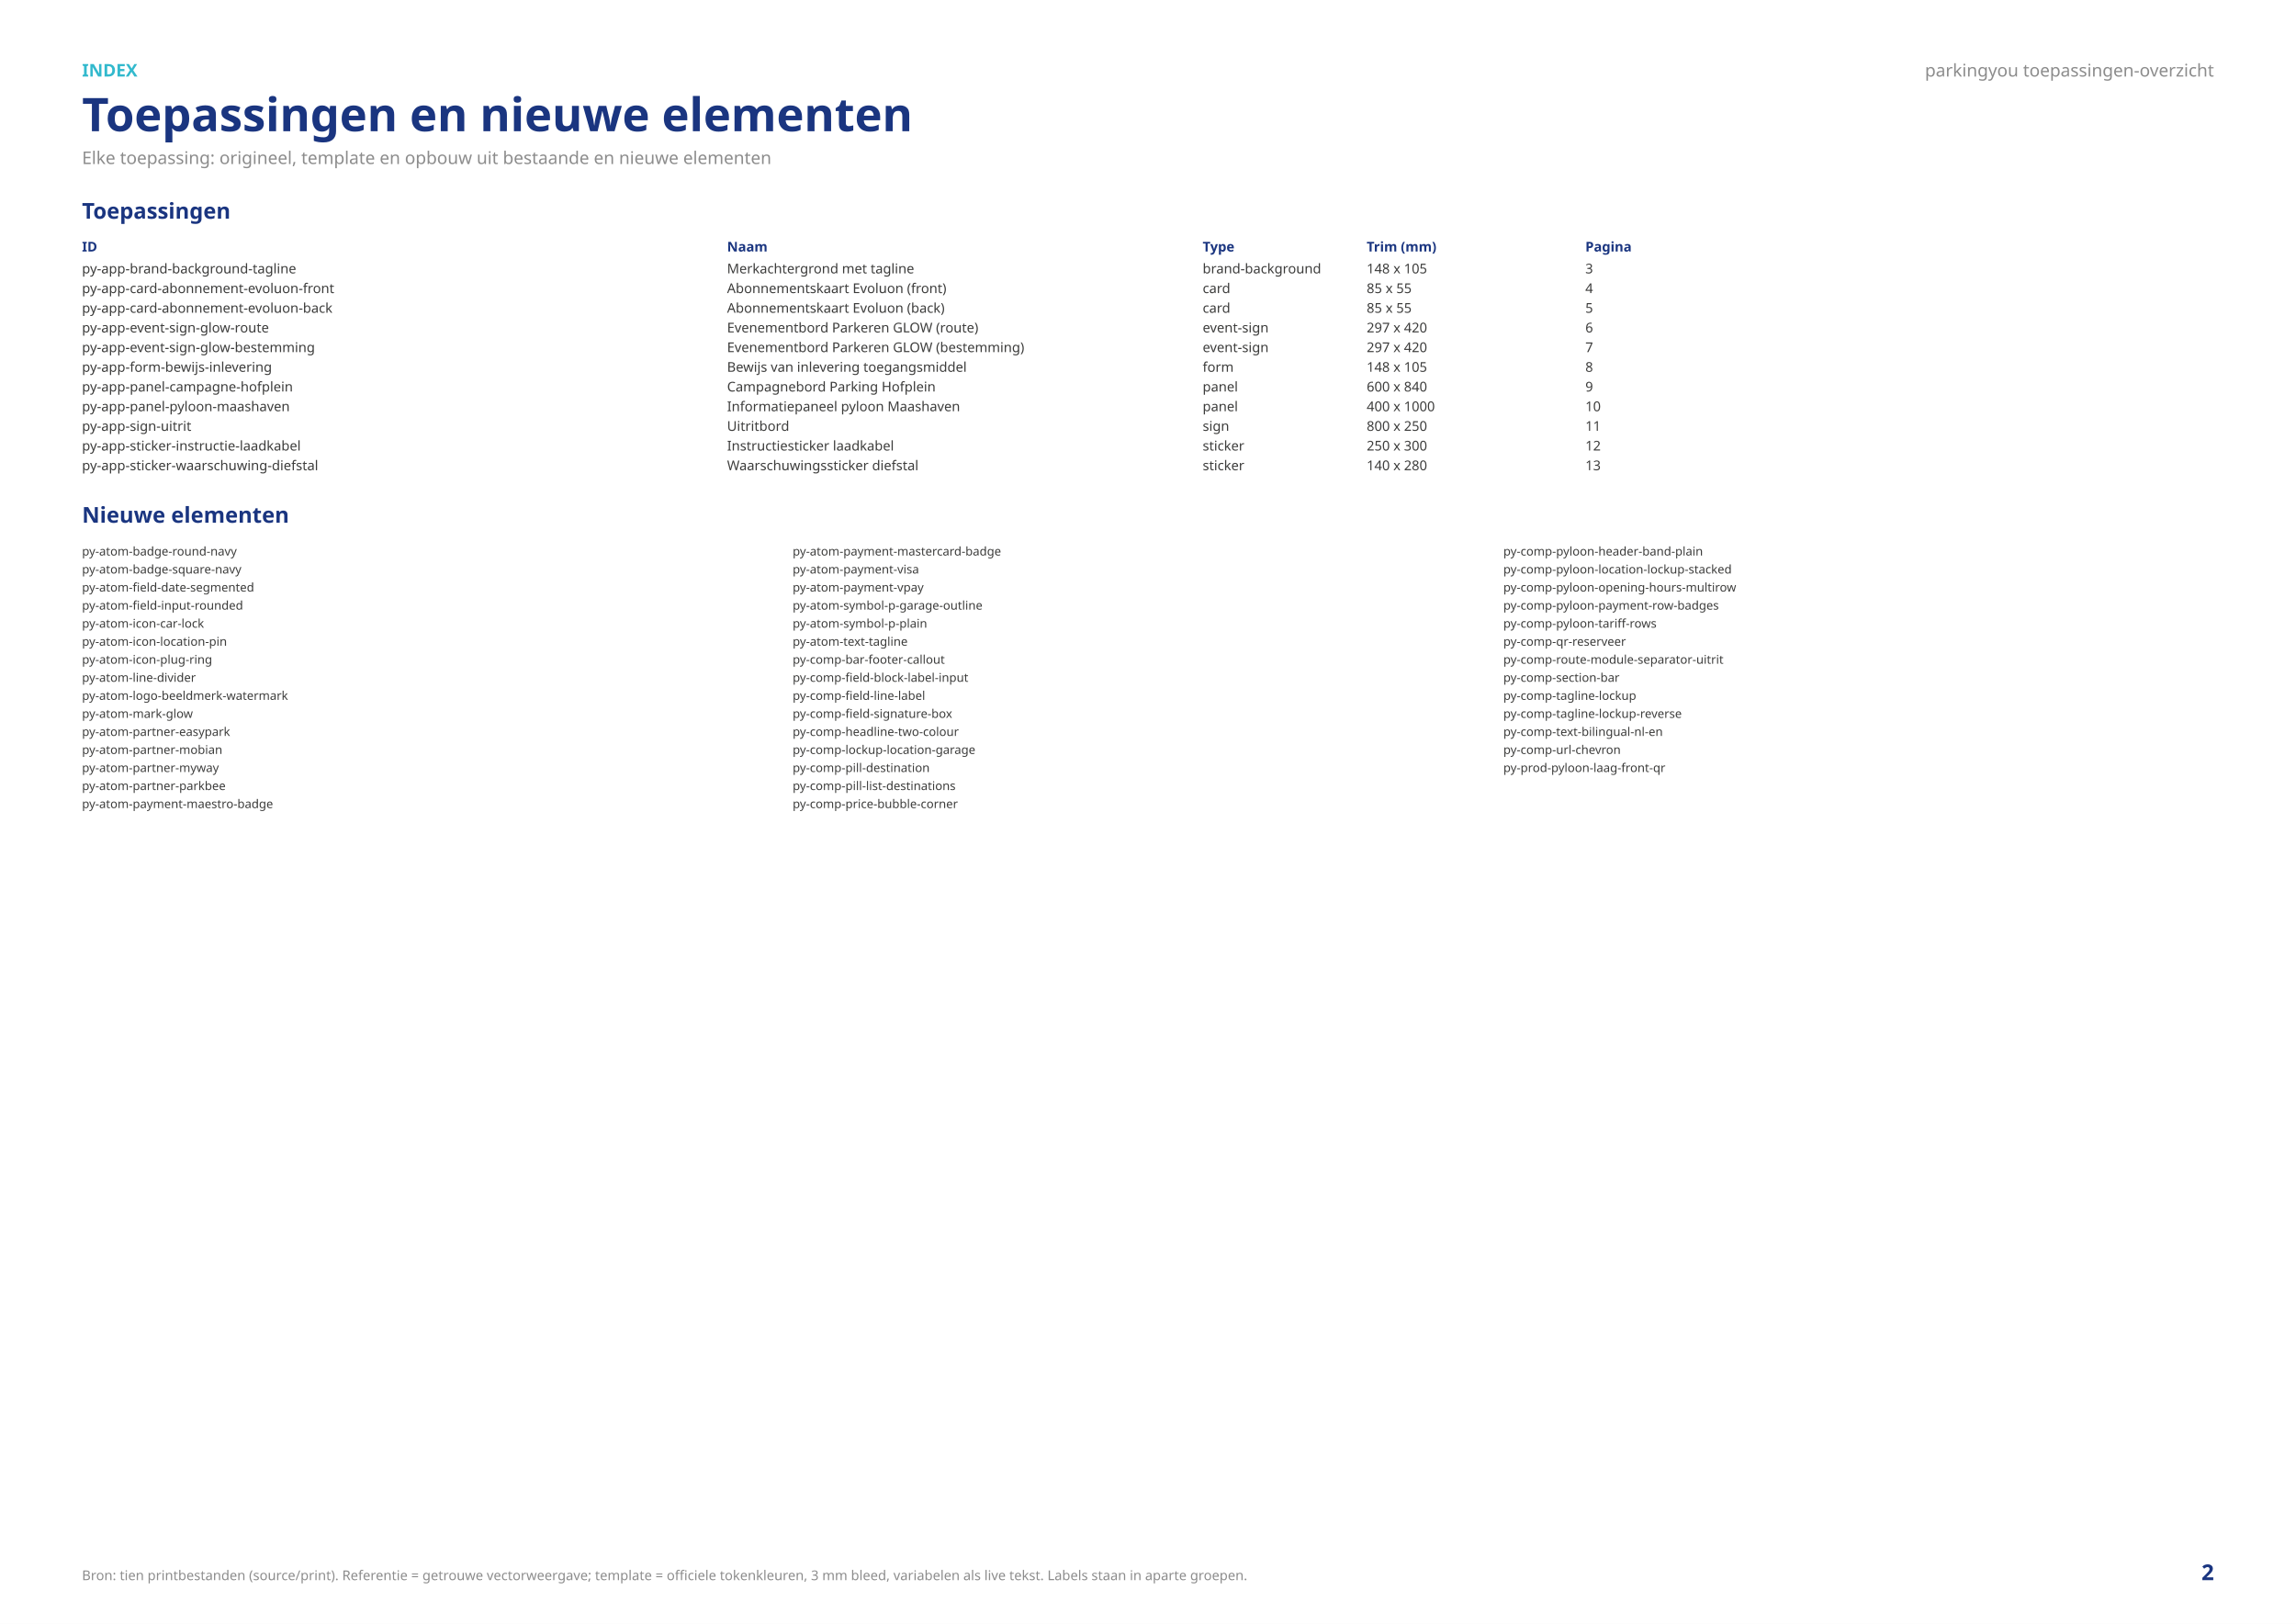
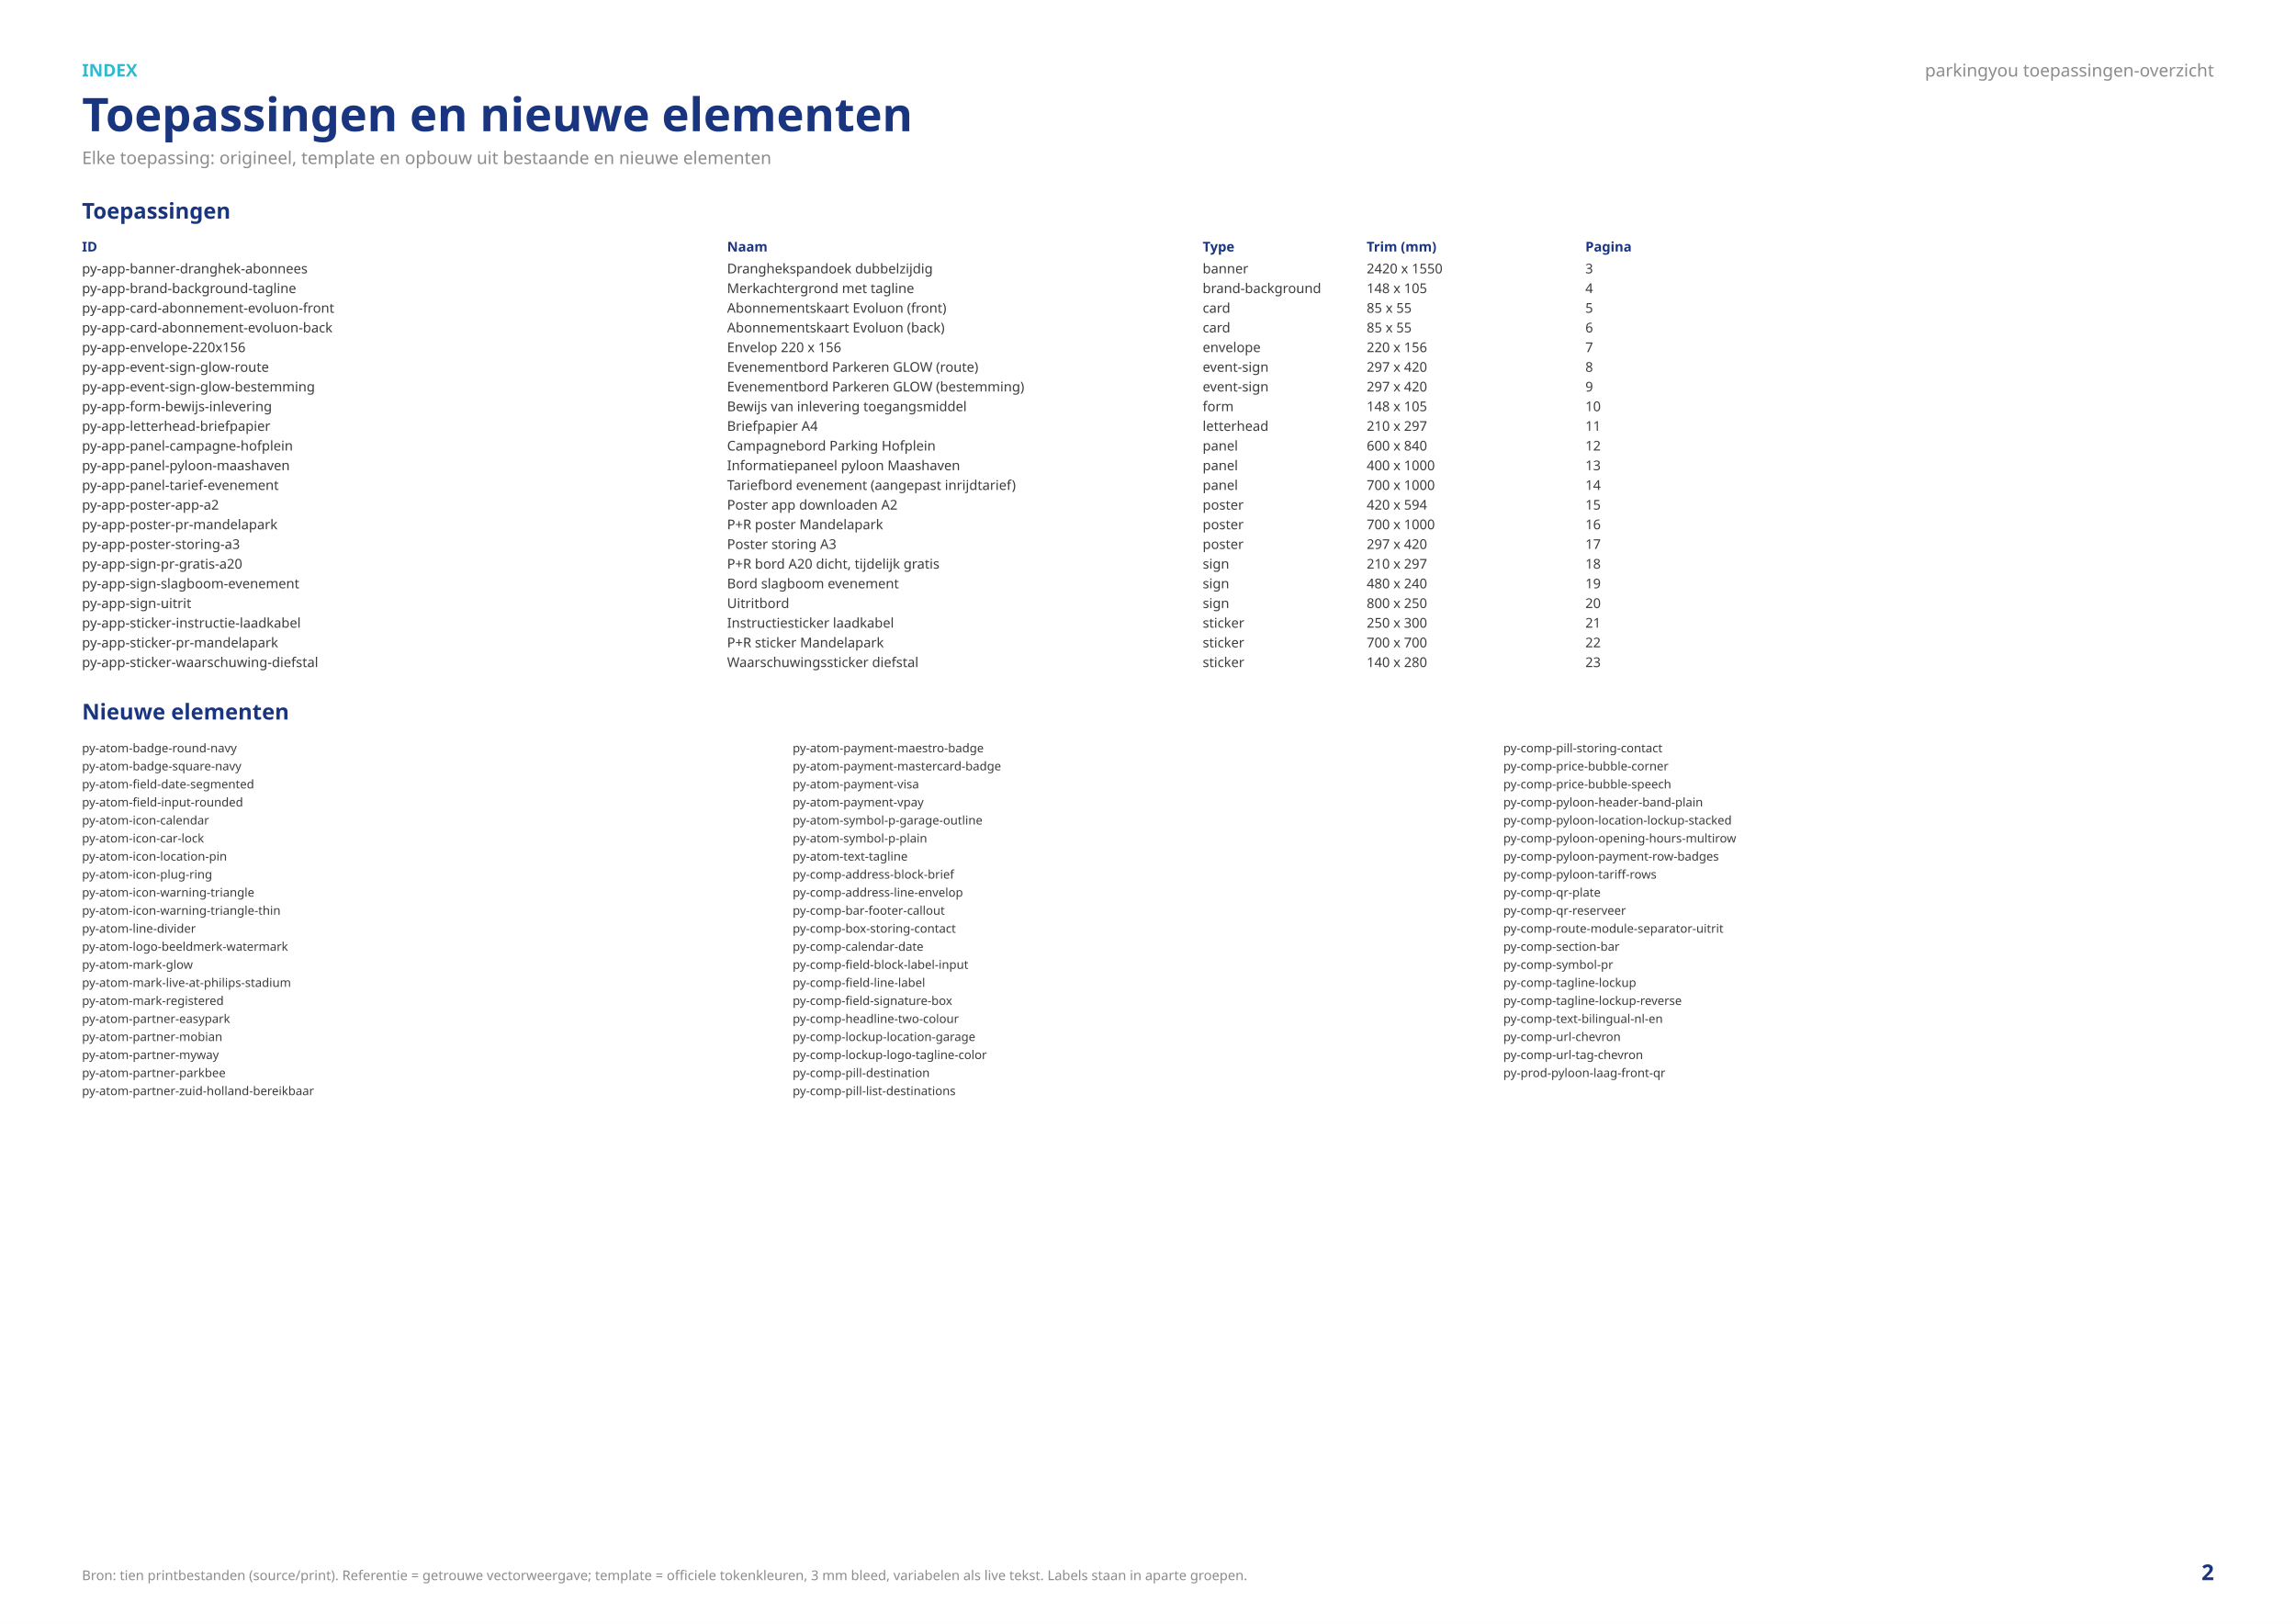
<svg xmlns="http://www.w3.org/2000/svg" width="420mm" height="297mm" viewBox="0 0 420 297">
  <rect width="420" height="297" fill="#FFFFFF" />
  <g id="page-chrome" opacity="1">
    <text x="15" y="14" font-family="Ubuntu" font-size="3.2" fill="#32B9CD" font-weight="bold" xml:space="preserve">INDEX</text>
    <text x="15" y="24" font-family="Ubuntu" font-size="8.5" fill="#1A3580" font-weight="bold" xml:space="preserve">Toepassingen en nieuwe elementen</text>
    <text x="15" y="30" font-family="Ubuntu" font-size="3.2" fill="#8C8C8C" xml:space="preserve">Elke toepassing: origineel, template en opbouw uit bestaande en nieuwe elementen</text>
    <text x="405" y="14" font-family="Ubuntu" font-size="3.2" fill="#8C8C8C" text-anchor="end" xml:space="preserve">parkingyou toepassingen-overzicht</text>
    <text x="15" y="289" font-family="Ubuntu" font-size="2.469" fill="#8C8C8C" xml:space="preserve">Bron: tien printbestanden (source/print). Referentie = getrouwe vectorweergave; template = officiele tokenkleuren, 3 mm bleed, variabelen als live tekst. Labels staan in aparte groepen.</text>
    <text x="405" y="289" font-family="Ubuntu" font-size="4" fill="#1A3580" font-weight="bold" text-anchor="end" xml:space="preserve">2</text>
  </g>
  <g id="idx-h1" opacity="1">
    <text x="15" y="40" font-family="Ubuntu" font-size="4" fill="#1A3580" font-weight="bold" xml:space="preserve">Toepassingen</text>
  </g>
  <g id="idx-apps" opacity="1">
    <text x="15" y="46" font-family="Ubuntu" font-size="2.469" fill="#1A3580" font-weight="bold" xml:space="preserve">ID</text>
    <text x="133" y="46" font-family="Ubuntu" font-size="2.469" fill="#1A3580" font-weight="bold" xml:space="preserve">Naam</text>
    <text x="220" y="46" font-family="Ubuntu" font-size="2.469" fill="#1A3580" font-weight="bold" xml:space="preserve">Type</text>
    <text x="250" y="46" font-family="Ubuntu" font-size="2.469" fill="#1A3580" font-weight="bold" xml:space="preserve">Trim (mm)</text>
    <text x="290" y="46" font-family="Ubuntu" font-size="2.469" fill="#1A3580" font-weight="bold" xml:space="preserve">Pagina</text>
-     <text x="15" y="50" font-family="Ubuntu" font-size="2.469" fill="#3C3C3B" xml:space="preserve">py-app-brand-background-tagline</text>
-     <text x="133" y="50" font-family="Ubuntu" font-size="2.469" fill="#3C3C3B" xml:space="preserve">Merkachtergrond met tagline</text>
-     <text x="220" y="50" font-family="Ubuntu" font-size="2.469" fill="#3C3C3B" xml:space="preserve">brand-background</text>
-     <text x="250" y="50" font-family="Ubuntu" font-size="2.469" fill="#3C3C3B" xml:space="preserve">148 x 105</text>
+     <text x="15" y="50" font-family="Ubuntu" font-size="2.469" fill="#3C3C3B" xml:space="preserve">py-app-banner-dranghek-abonnees</text>
+     <text x="133" y="50" font-family="Ubuntu" font-size="2.469" fill="#3C3C3B" xml:space="preserve">Dranghekspandoek dubbelzijdig</text>
+     <text x="220" y="50" font-family="Ubuntu" font-size="2.469" fill="#3C3C3B" xml:space="preserve">banner</text>
+     <text x="250" y="50" font-family="Ubuntu" font-size="2.469" fill="#3C3C3B" xml:space="preserve">2420 x 1550</text>
    <text x="290" y="50" font-family="Ubuntu" font-size="2.469" fill="#3C3C3B" xml:space="preserve">3</text>
-     <text x="15" y="53.6" font-family="Ubuntu" font-size="2.469" fill="#3C3C3B" xml:space="preserve">py-app-card-abonnement-evoluon-front</text>
-     <text x="133" y="53.6" font-family="Ubuntu" font-size="2.469" fill="#3C3C3B" xml:space="preserve">Abonnementskaart Evoluon (front)</text>
-     <text x="220" y="53.6" font-family="Ubuntu" font-size="2.469" fill="#3C3C3B" xml:space="preserve">card</text>
-     <text x="250" y="53.6" font-family="Ubuntu" font-size="2.469" fill="#3C3C3B" xml:space="preserve">85 x 55</text>
+     <text x="15" y="53.6" font-family="Ubuntu" font-size="2.469" fill="#3C3C3B" xml:space="preserve">py-app-brand-background-tagline</text>
+     <text x="133" y="53.6" font-family="Ubuntu" font-size="2.469" fill="#3C3C3B" xml:space="preserve">Merkachtergrond met tagline</text>
+     <text x="220" y="53.6" font-family="Ubuntu" font-size="2.469" fill="#3C3C3B" xml:space="preserve">brand-background</text>
+     <text x="250" y="53.6" font-family="Ubuntu" font-size="2.469" fill="#3C3C3B" xml:space="preserve">148 x 105</text>
    <text x="290" y="53.6" font-family="Ubuntu" font-size="2.469" fill="#3C3C3B" xml:space="preserve">4</text>
-     <text x="15" y="57.2" font-family="Ubuntu" font-size="2.469" fill="#3C3C3B" xml:space="preserve">py-app-card-abonnement-evoluon-back</text>
-     <text x="133" y="57.2" font-family="Ubuntu" font-size="2.469" fill="#3C3C3B" xml:space="preserve">Abonnementskaart Evoluon (back)</text>
+     <text x="15" y="57.2" font-family="Ubuntu" font-size="2.469" fill="#3C3C3B" xml:space="preserve">py-app-card-abonnement-evoluon-front</text>
+     <text x="133" y="57.2" font-family="Ubuntu" font-size="2.469" fill="#3C3C3B" xml:space="preserve">Abonnementskaart Evoluon (front)</text>
    <text x="220" y="57.2" font-family="Ubuntu" font-size="2.469" fill="#3C3C3B" xml:space="preserve">card</text>
    <text x="250" y="57.2" font-family="Ubuntu" font-size="2.469" fill="#3C3C3B" xml:space="preserve">85 x 55</text>
    <text x="290" y="57.2" font-family="Ubuntu" font-size="2.469" fill="#3C3C3B" xml:space="preserve">5</text>
-     <text x="15" y="60.8" font-family="Ubuntu" font-size="2.469" fill="#3C3C3B" xml:space="preserve">py-app-event-sign-glow-route</text>
-     <text x="133" y="60.8" font-family="Ubuntu" font-size="2.469" fill="#3C3C3B" xml:space="preserve">Evenementbord Parkeren GLOW (route)</text>
-     <text x="220" y="60.8" font-family="Ubuntu" font-size="2.469" fill="#3C3C3B" xml:space="preserve">event-sign</text>
-     <text x="250" y="60.8" font-family="Ubuntu" font-size="2.469" fill="#3C3C3B" xml:space="preserve">297 x 420</text>
+     <text x="15" y="60.8" font-family="Ubuntu" font-size="2.469" fill="#3C3C3B" xml:space="preserve">py-app-card-abonnement-evoluon-back</text>
+     <text x="133" y="60.8" font-family="Ubuntu" font-size="2.469" fill="#3C3C3B" xml:space="preserve">Abonnementskaart Evoluon (back)</text>
+     <text x="220" y="60.8" font-family="Ubuntu" font-size="2.469" fill="#3C3C3B" xml:space="preserve">card</text>
+     <text x="250" y="60.8" font-family="Ubuntu" font-size="2.469" fill="#3C3C3B" xml:space="preserve">85 x 55</text>
    <text x="290" y="60.8" font-family="Ubuntu" font-size="2.469" fill="#3C3C3B" xml:space="preserve">6</text>
-     <text x="15" y="64.4" font-family="Ubuntu" font-size="2.469" fill="#3C3C3B" xml:space="preserve">py-app-event-sign-glow-bestemming</text>
-     <text x="133" y="64.4" font-family="Ubuntu" font-size="2.469" fill="#3C3C3B" xml:space="preserve">Evenementbord Parkeren GLOW (bestemming)</text>
-     <text x="220" y="64.4" font-family="Ubuntu" font-size="2.469" fill="#3C3C3B" xml:space="preserve">event-sign</text>
-     <text x="250" y="64.4" font-family="Ubuntu" font-size="2.469" fill="#3C3C3B" xml:space="preserve">297 x 420</text>
+     <text x="15" y="64.4" font-family="Ubuntu" font-size="2.469" fill="#3C3C3B" xml:space="preserve">py-app-envelope-220x156</text>
+     <text x="133" y="64.4" font-family="Ubuntu" font-size="2.469" fill="#3C3C3B" xml:space="preserve">Envelop 220 x 156</text>
+     <text x="220" y="64.4" font-family="Ubuntu" font-size="2.469" fill="#3C3C3B" xml:space="preserve">envelope</text>
+     <text x="250" y="64.4" font-family="Ubuntu" font-size="2.469" fill="#3C3C3B" xml:space="preserve">220 x 156</text>
    <text x="290" y="64.4" font-family="Ubuntu" font-size="2.469" fill="#3C3C3B" xml:space="preserve">7</text>
-     <text x="15" y="68" font-family="Ubuntu" font-size="2.469" fill="#3C3C3B" xml:space="preserve">py-app-form-bewijs-inlevering</text>
-     <text x="133" y="68" font-family="Ubuntu" font-size="2.469" fill="#3C3C3B" xml:space="preserve">Bewijs van inlevering toegangsmiddel</text>
-     <text x="220" y="68" font-family="Ubuntu" font-size="2.469" fill="#3C3C3B" xml:space="preserve">form</text>
-     <text x="250" y="68" font-family="Ubuntu" font-size="2.469" fill="#3C3C3B" xml:space="preserve">148 x 105</text>
+     <text x="15" y="68" font-family="Ubuntu" font-size="2.469" fill="#3C3C3B" xml:space="preserve">py-app-event-sign-glow-route</text>
+     <text x="133" y="68" font-family="Ubuntu" font-size="2.469" fill="#3C3C3B" xml:space="preserve">Evenementbord Parkeren GLOW (route)</text>
+     <text x="220" y="68" font-family="Ubuntu" font-size="2.469" fill="#3C3C3B" xml:space="preserve">event-sign</text>
+     <text x="250" y="68" font-family="Ubuntu" font-size="2.469" fill="#3C3C3B" xml:space="preserve">297 x 420</text>
    <text x="290" y="68" font-family="Ubuntu" font-size="2.469" fill="#3C3C3B" xml:space="preserve">8</text>
-     <text x="15" y="71.6" font-family="Ubuntu" font-size="2.469" fill="#3C3C3B" xml:space="preserve">py-app-panel-campagne-hofplein</text>
-     <text x="133" y="71.6" font-family="Ubuntu" font-size="2.469" fill="#3C3C3B" xml:space="preserve">Campagnebord Parking Hofplein</text>
-     <text x="220" y="71.6" font-family="Ubuntu" font-size="2.469" fill="#3C3C3B" xml:space="preserve">panel</text>
-     <text x="250" y="71.6" font-family="Ubuntu" font-size="2.469" fill="#3C3C3B" xml:space="preserve">600 x 840</text>
+     <text x="15" y="71.6" font-family="Ubuntu" font-size="2.469" fill="#3C3C3B" xml:space="preserve">py-app-event-sign-glow-bestemming</text>
+     <text x="133" y="71.6" font-family="Ubuntu" font-size="2.469" fill="#3C3C3B" xml:space="preserve">Evenementbord Parkeren GLOW (bestemming)</text>
+     <text x="220" y="71.6" font-family="Ubuntu" font-size="2.469" fill="#3C3C3B" xml:space="preserve">event-sign</text>
+     <text x="250" y="71.6" font-family="Ubuntu" font-size="2.469" fill="#3C3C3B" xml:space="preserve">297 x 420</text>
    <text x="290" y="71.6" font-family="Ubuntu" font-size="2.469" fill="#3C3C3B" xml:space="preserve">9</text>
-     <text x="15" y="75.2" font-family="Ubuntu" font-size="2.469" fill="#3C3C3B" xml:space="preserve">py-app-panel-pyloon-maashaven</text>
-     <text x="133" y="75.2" font-family="Ubuntu" font-size="2.469" fill="#3C3C3B" xml:space="preserve">Informatiepaneel pyloon Maashaven</text>
-     <text x="220" y="75.2" font-family="Ubuntu" font-size="2.469" fill="#3C3C3B" xml:space="preserve">panel</text>
-     <text x="250" y="75.2" font-family="Ubuntu" font-size="2.469" fill="#3C3C3B" xml:space="preserve">400 x 1000</text>
+     <text x="15" y="75.2" font-family="Ubuntu" font-size="2.469" fill="#3C3C3B" xml:space="preserve">py-app-form-bewijs-inlevering</text>
+     <text x="133" y="75.2" font-family="Ubuntu" font-size="2.469" fill="#3C3C3B" xml:space="preserve">Bewijs van inlevering toegangsmiddel</text>
+     <text x="220" y="75.2" font-family="Ubuntu" font-size="2.469" fill="#3C3C3B" xml:space="preserve">form</text>
+     <text x="250" y="75.2" font-family="Ubuntu" font-size="2.469" fill="#3C3C3B" xml:space="preserve">148 x 105</text>
    <text x="290" y="75.2" font-family="Ubuntu" font-size="2.469" fill="#3C3C3B" xml:space="preserve">10</text>
-     <text x="15" y="78.8" font-family="Ubuntu" font-size="2.469" fill="#3C3C3B" xml:space="preserve">py-app-sign-uitrit</text>
-     <text x="133" y="78.8" font-family="Ubuntu" font-size="2.469" fill="#3C3C3B" xml:space="preserve">Uitritbord</text>
-     <text x="220" y="78.8" font-family="Ubuntu" font-size="2.469" fill="#3C3C3B" xml:space="preserve">sign</text>
-     <text x="250" y="78.8" font-family="Ubuntu" font-size="2.469" fill="#3C3C3B" xml:space="preserve">800 x 250</text>
+     <text x="15" y="78.8" font-family="Ubuntu" font-size="2.469" fill="#3C3C3B" xml:space="preserve">py-app-letterhead-briefpapier</text>
+     <text x="133" y="78.8" font-family="Ubuntu" font-size="2.469" fill="#3C3C3B" xml:space="preserve">Briefpapier A4</text>
+     <text x="220" y="78.8" font-family="Ubuntu" font-size="2.469" fill="#3C3C3B" xml:space="preserve">letterhead</text>
+     <text x="250" y="78.8" font-family="Ubuntu" font-size="2.469" fill="#3C3C3B" xml:space="preserve">210 x 297</text>
    <text x="290" y="78.8" font-family="Ubuntu" font-size="2.469" fill="#3C3C3B" xml:space="preserve">11</text>
-     <text x="15" y="82.4" font-family="Ubuntu" font-size="2.469" fill="#3C3C3B" xml:space="preserve">py-app-sticker-instructie-laadkabel</text>
-     <text x="133" y="82.4" font-family="Ubuntu" font-size="2.469" fill="#3C3C3B" xml:space="preserve">Instructiesticker laadkabel</text>
-     <text x="220" y="82.4" font-family="Ubuntu" font-size="2.469" fill="#3C3C3B" xml:space="preserve">sticker</text>
-     <text x="250" y="82.4" font-family="Ubuntu" font-size="2.469" fill="#3C3C3B" xml:space="preserve">250 x 300</text>
+     <text x="15" y="82.4" font-family="Ubuntu" font-size="2.469" fill="#3C3C3B" xml:space="preserve">py-app-panel-campagne-hofplein</text>
+     <text x="133" y="82.4" font-family="Ubuntu" font-size="2.469" fill="#3C3C3B" xml:space="preserve">Campagnebord Parking Hofplein</text>
+     <text x="220" y="82.4" font-family="Ubuntu" font-size="2.469" fill="#3C3C3B" xml:space="preserve">panel</text>
+     <text x="250" y="82.4" font-family="Ubuntu" font-size="2.469" fill="#3C3C3B" xml:space="preserve">600 x 840</text>
    <text x="290" y="82.4" font-family="Ubuntu" font-size="2.469" fill="#3C3C3B" xml:space="preserve">12</text>
-     <text x="15" y="86" font-family="Ubuntu" font-size="2.469" fill="#3C3C3B" xml:space="preserve">py-app-sticker-waarschuwing-diefstal</text>
-     <text x="133" y="86" font-family="Ubuntu" font-size="2.469" fill="#3C3C3B" xml:space="preserve">Waarschuwingssticker diefstal</text>
-     <text x="220" y="86" font-family="Ubuntu" font-size="2.469" fill="#3C3C3B" xml:space="preserve">sticker</text>
-     <text x="250" y="86" font-family="Ubuntu" font-size="2.469" fill="#3C3C3B" xml:space="preserve">140 x 280</text>
+     <text x="15" y="86" font-family="Ubuntu" font-size="2.469" fill="#3C3C3B" xml:space="preserve">py-app-panel-pyloon-maashaven</text>
+     <text x="133" y="86" font-family="Ubuntu" font-size="2.469" fill="#3C3C3B" xml:space="preserve">Informatiepaneel pyloon Maashaven</text>
+     <text x="220" y="86" font-family="Ubuntu" font-size="2.469" fill="#3C3C3B" xml:space="preserve">panel</text>
+     <text x="250" y="86" font-family="Ubuntu" font-size="2.469" fill="#3C3C3B" xml:space="preserve">400 x 1000</text>
    <text x="290" y="86" font-family="Ubuntu" font-size="2.469" fill="#3C3C3B" xml:space="preserve">13</text>
+     <text x="15" y="89.6" font-family="Ubuntu" font-size="2.469" fill="#3C3C3B" xml:space="preserve">py-app-panel-tarief-evenement</text>
+     <text x="133" y="89.6" font-family="Ubuntu" font-size="2.469" fill="#3C3C3B" xml:space="preserve">Tariefbord evenement (aangepast inrijdtarief)</text>
+     <text x="220" y="89.6" font-family="Ubuntu" font-size="2.469" fill="#3C3C3B" xml:space="preserve">panel</text>
+     <text x="250" y="89.6" font-family="Ubuntu" font-size="2.469" fill="#3C3C3B" xml:space="preserve">700 x 1000</text>
+     <text x="290" y="89.6" font-family="Ubuntu" font-size="2.469" fill="#3C3C3B" xml:space="preserve">14</text>
+     <text x="15" y="93.2" font-family="Ubuntu" font-size="2.469" fill="#3C3C3B" xml:space="preserve">py-app-poster-app-a2</text>
+     <text x="133" y="93.2" font-family="Ubuntu" font-size="2.469" fill="#3C3C3B" xml:space="preserve">Poster app downloaden A2</text>
+     <text x="220" y="93.2" font-family="Ubuntu" font-size="2.469" fill="#3C3C3B" xml:space="preserve">poster</text>
+     <text x="250" y="93.2" font-family="Ubuntu" font-size="2.469" fill="#3C3C3B" xml:space="preserve">420 x 594</text>
+     <text x="290" y="93.2" font-family="Ubuntu" font-size="2.469" fill="#3C3C3B" xml:space="preserve">15</text>
+     <text x="15" y="96.8" font-family="Ubuntu" font-size="2.469" fill="#3C3C3B" xml:space="preserve">py-app-poster-pr-mandelapark</text>
+     <text x="133" y="96.8" font-family="Ubuntu" font-size="2.469" fill="#3C3C3B" xml:space="preserve">P+R poster Mandelapark</text>
+     <text x="220" y="96.8" font-family="Ubuntu" font-size="2.469" fill="#3C3C3B" xml:space="preserve">poster</text>
+     <text x="250" y="96.8" font-family="Ubuntu" font-size="2.469" fill="#3C3C3B" xml:space="preserve">700 x 1000</text>
+     <text x="290" y="96.8" font-family="Ubuntu" font-size="2.469" fill="#3C3C3B" xml:space="preserve">16</text>
+     <text x="15" y="100.4" font-family="Ubuntu" font-size="2.469" fill="#3C3C3B" xml:space="preserve">py-app-poster-storing-a3</text>
+     <text x="133" y="100.4" font-family="Ubuntu" font-size="2.469" fill="#3C3C3B" xml:space="preserve">Poster storing A3</text>
+     <text x="220" y="100.4" font-family="Ubuntu" font-size="2.469" fill="#3C3C3B" xml:space="preserve">poster</text>
+     <text x="250" y="100.4" font-family="Ubuntu" font-size="2.469" fill="#3C3C3B" xml:space="preserve">297 x 420</text>
+     <text x="290" y="100.4" font-family="Ubuntu" font-size="2.469" fill="#3C3C3B" xml:space="preserve">17</text>
+     <text x="15" y="104" font-family="Ubuntu" font-size="2.469" fill="#3C3C3B" xml:space="preserve">py-app-sign-pr-gratis-a20</text>
+     <text x="133" y="104" font-family="Ubuntu" font-size="2.469" fill="#3C3C3B" xml:space="preserve">P+R bord A20 dicht, tijdelijk gratis</text>
+     <text x="220" y="104" font-family="Ubuntu" font-size="2.469" fill="#3C3C3B" xml:space="preserve">sign</text>
+     <text x="250" y="104" font-family="Ubuntu" font-size="2.469" fill="#3C3C3B" xml:space="preserve">210 x 297</text>
+     <text x="290" y="104" font-family="Ubuntu" font-size="2.469" fill="#3C3C3B" xml:space="preserve">18</text>
+     <text x="15" y="107.6" font-family="Ubuntu" font-size="2.469" fill="#3C3C3B" xml:space="preserve">py-app-sign-slagboom-evenement</text>
+     <text x="133" y="107.6" font-family="Ubuntu" font-size="2.469" fill="#3C3C3B" xml:space="preserve">Bord slagboom evenement</text>
+     <text x="220" y="107.6" font-family="Ubuntu" font-size="2.469" fill="#3C3C3B" xml:space="preserve">sign</text>
+     <text x="250" y="107.6" font-family="Ubuntu" font-size="2.469" fill="#3C3C3B" xml:space="preserve">480 x 240</text>
+     <text x="290" y="107.6" font-family="Ubuntu" font-size="2.469" fill="#3C3C3B" xml:space="preserve">19</text>
+     <text x="15" y="111.2" font-family="Ubuntu" font-size="2.469" fill="#3C3C3B" xml:space="preserve">py-app-sign-uitrit</text>
+     <text x="133" y="111.2" font-family="Ubuntu" font-size="2.469" fill="#3C3C3B" xml:space="preserve">Uitritbord</text>
+     <text x="220" y="111.2" font-family="Ubuntu" font-size="2.469" fill="#3C3C3B" xml:space="preserve">sign</text>
+     <text x="250" y="111.2" font-family="Ubuntu" font-size="2.469" fill="#3C3C3B" xml:space="preserve">800 x 250</text>
+     <text x="290" y="111.2" font-family="Ubuntu" font-size="2.469" fill="#3C3C3B" xml:space="preserve">20</text>
+     <text x="15" y="114.8" font-family="Ubuntu" font-size="2.469" fill="#3C3C3B" xml:space="preserve">py-app-sticker-instructie-laadkabel</text>
+     <text x="133" y="114.8" font-family="Ubuntu" font-size="2.469" fill="#3C3C3B" xml:space="preserve">Instructiesticker laadkabel</text>
+     <text x="220" y="114.8" font-family="Ubuntu" font-size="2.469" fill="#3C3C3B" xml:space="preserve">sticker</text>
+     <text x="250" y="114.8" font-family="Ubuntu" font-size="2.469" fill="#3C3C3B" xml:space="preserve">250 x 300</text>
+     <text x="290" y="114.8" font-family="Ubuntu" font-size="2.469" fill="#3C3C3B" xml:space="preserve">21</text>
+     <text x="15" y="118.4" font-family="Ubuntu" font-size="2.469" fill="#3C3C3B" xml:space="preserve">py-app-sticker-pr-mandelapark</text>
+     <text x="133" y="118.4" font-family="Ubuntu" font-size="2.469" fill="#3C3C3B" xml:space="preserve">P+R sticker Mandelapark</text>
+     <text x="220" y="118.4" font-family="Ubuntu" font-size="2.469" fill="#3C3C3B" xml:space="preserve">sticker</text>
+     <text x="250" y="118.4" font-family="Ubuntu" font-size="2.469" fill="#3C3C3B" xml:space="preserve">700 x 700</text>
+     <text x="290" y="118.4" font-family="Ubuntu" font-size="2.469" fill="#3C3C3B" xml:space="preserve">22</text>
+     <text x="15" y="122" font-family="Ubuntu" font-size="2.469" fill="#3C3C3B" xml:space="preserve">py-app-sticker-waarschuwing-diefstal</text>
+     <text x="133" y="122" font-family="Ubuntu" font-size="2.469" fill="#3C3C3B" xml:space="preserve">Waarschuwingssticker diefstal</text>
+     <text x="220" y="122" font-family="Ubuntu" font-size="2.469" fill="#3C3C3B" xml:space="preserve">sticker</text>
+     <text x="250" y="122" font-family="Ubuntu" font-size="2.469" fill="#3C3C3B" xml:space="preserve">140 x 280</text>
+     <text x="290" y="122" font-family="Ubuntu" font-size="2.469" fill="#3C3C3B" xml:space="preserve">23</text>
  </g>
  <g id="idx-h2" opacity="1">
-     <text x="15" y="95.6" font-family="Ubuntu" font-size="4" fill="#1A3580" font-weight="bold" xml:space="preserve">Nieuwe elementen</text>
+     <text x="15" y="131.6" font-family="Ubuntu" font-size="4" fill="#1A3580" font-weight="bold" xml:space="preserve">Nieuwe elementen</text>
  </g>
  <g id="idx-elements" opacity="1">
-     <text x="15" y="101.6" font-family="Ubuntu" font-size="2.2" fill="#3C3C3B" xml:space="preserve">py-atom-badge-round-navy</text>
-     <text x="15" y="104.9" font-family="Ubuntu" font-size="2.2" fill="#3C3C3B" xml:space="preserve">py-atom-badge-square-navy</text>
-     <text x="15" y="108.2" font-family="Ubuntu" font-size="2.2" fill="#3C3C3B" xml:space="preserve">py-atom-field-date-segmented</text>
-     <text x="15" y="111.5" font-family="Ubuntu" font-size="2.2" fill="#3C3C3B" xml:space="preserve">py-atom-field-input-rounded</text>
-     <text x="15" y="114.8" font-family="Ubuntu" font-size="2.2" fill="#3C3C3B" xml:space="preserve">py-atom-icon-car-lock</text>
-     <text x="15" y="118.1" font-family="Ubuntu" font-size="2.2" fill="#3C3C3B" xml:space="preserve">py-atom-icon-location-pin</text>
-     <text x="15" y="121.4" font-family="Ubuntu" font-size="2.2" fill="#3C3C3B" xml:space="preserve">py-atom-icon-plug-ring</text>
-     <text x="15" y="124.7" font-family="Ubuntu" font-size="2.2" fill="#3C3C3B" xml:space="preserve">py-atom-line-divider</text>
-     <text x="15" y="128" font-family="Ubuntu" font-size="2.2" fill="#3C3C3B" xml:space="preserve">py-atom-logo-beeldmerk-watermark</text>
-     <text x="15" y="131.3" font-family="Ubuntu" font-size="2.2" fill="#3C3C3B" xml:space="preserve">py-atom-mark-glow</text>
-     <text x="15" y="134.6" font-family="Ubuntu" font-size="2.2" fill="#3C3C3B" xml:space="preserve">py-atom-partner-easypark</text>
-     <text x="15" y="137.9" font-family="Ubuntu" font-size="2.2" fill="#3C3C3B" xml:space="preserve">py-atom-partner-mobian</text>
-     <text x="15" y="141.2" font-family="Ubuntu" font-size="2.2" fill="#3C3C3B" xml:space="preserve">py-atom-partner-myway</text>
-     <text x="15" y="144.5" font-family="Ubuntu" font-size="2.2" fill="#3C3C3B" xml:space="preserve">py-atom-partner-parkbee</text>
-     <text x="15" y="147.8" font-family="Ubuntu" font-size="2.2" fill="#3C3C3B" xml:space="preserve">py-atom-payment-maestro-badge</text>
-     <text x="145" y="101.6" font-family="Ubuntu" font-size="2.2" fill="#3C3C3B" xml:space="preserve">py-atom-payment-mastercard-badge</text>
-     <text x="145" y="104.9" font-family="Ubuntu" font-size="2.2" fill="#3C3C3B" xml:space="preserve">py-atom-payment-visa</text>
-     <text x="145" y="108.2" font-family="Ubuntu" font-size="2.2" fill="#3C3C3B" xml:space="preserve">py-atom-payment-vpay</text>
-     <text x="145" y="111.5" font-family="Ubuntu" font-size="2.2" fill="#3C3C3B" xml:space="preserve">py-atom-symbol-p-garage-outline</text>
-     <text x="145" y="114.8" font-family="Ubuntu" font-size="2.2" fill="#3C3C3B" xml:space="preserve">py-atom-symbol-p-plain</text>
-     <text x="145" y="118.1" font-family="Ubuntu" font-size="2.2" fill="#3C3C3B" xml:space="preserve">py-atom-text-tagline</text>
-     <text x="145" y="121.4" font-family="Ubuntu" font-size="2.2" fill="#3C3C3B" xml:space="preserve">py-comp-bar-footer-callout</text>
-     <text x="145" y="124.7" font-family="Ubuntu" font-size="2.2" fill="#3C3C3B" xml:space="preserve">py-comp-field-block-label-input</text>
-     <text x="145" y="128" font-family="Ubuntu" font-size="2.2" fill="#3C3C3B" xml:space="preserve">py-comp-field-line-label</text>
-     <text x="145" y="131.3" font-family="Ubuntu" font-size="2.2" fill="#3C3C3B" xml:space="preserve">py-comp-field-signature-box</text>
-     <text x="145" y="134.6" font-family="Ubuntu" font-size="2.2" fill="#3C3C3B" xml:space="preserve">py-comp-headline-two-colour</text>
-     <text x="145" y="137.9" font-family="Ubuntu" font-size="2.2" fill="#3C3C3B" xml:space="preserve">py-comp-lockup-location-garage</text>
-     <text x="145" y="141.2" font-family="Ubuntu" font-size="2.2" fill="#3C3C3B" xml:space="preserve">py-comp-pill-destination</text>
-     <text x="145" y="144.5" font-family="Ubuntu" font-size="2.2" fill="#3C3C3B" xml:space="preserve">py-comp-pill-list-destinations</text>
-     <text x="145" y="147.8" font-family="Ubuntu" font-size="2.2" fill="#3C3C3B" xml:space="preserve">py-comp-price-bubble-corner</text>
-     <text x="275" y="101.6" font-family="Ubuntu" font-size="2.2" fill="#3C3C3B" xml:space="preserve">py-comp-pyloon-header-band-plain</text>
-     <text x="275" y="104.9" font-family="Ubuntu" font-size="2.2" fill="#3C3C3B" xml:space="preserve">py-comp-pyloon-location-lockup-stacked</text>
-     <text x="275" y="108.2" font-family="Ubuntu" font-size="2.2" fill="#3C3C3B" xml:space="preserve">py-comp-pyloon-opening-hours-multirow</text>
-     <text x="275" y="111.5" font-family="Ubuntu" font-size="2.2" fill="#3C3C3B" xml:space="preserve">py-comp-pyloon-payment-row-badges</text>
-     <text x="275" y="114.8" font-family="Ubuntu" font-size="2.2" fill="#3C3C3B" xml:space="preserve">py-comp-pyloon-tariff-rows</text>
-     <text x="275" y="118.1" font-family="Ubuntu" font-size="2.2" fill="#3C3C3B" xml:space="preserve">py-comp-qr-reserveer</text>
-     <text x="275" y="121.4" font-family="Ubuntu" font-size="2.2" fill="#3C3C3B" xml:space="preserve">py-comp-route-module-separator-uitrit</text>
-     <text x="275" y="124.7" font-family="Ubuntu" font-size="2.2" fill="#3C3C3B" xml:space="preserve">py-comp-section-bar</text>
-     <text x="275" y="128" font-family="Ubuntu" font-size="2.2" fill="#3C3C3B" xml:space="preserve">py-comp-tagline-lockup</text>
-     <text x="275" y="131.3" font-family="Ubuntu" font-size="2.2" fill="#3C3C3B" xml:space="preserve">py-comp-tagline-lockup-reverse</text>
-     <text x="275" y="134.6" font-family="Ubuntu" font-size="2.2" fill="#3C3C3B" xml:space="preserve">py-comp-text-bilingual-nl-en</text>
-     <text x="275" y="137.9" font-family="Ubuntu" font-size="2.2" fill="#3C3C3B" xml:space="preserve">py-comp-url-chevron</text>
-     <text x="275" y="141.2" font-family="Ubuntu" font-size="2.2" fill="#3C3C3B" xml:space="preserve">py-prod-pyloon-laag-front-qr</text>
+     <text x="15" y="137.6" font-family="Ubuntu" font-size="2.2" fill="#3C3C3B" xml:space="preserve">py-atom-badge-round-navy</text>
+     <text x="15" y="140.9" font-family="Ubuntu" font-size="2.2" fill="#3C3C3B" xml:space="preserve">py-atom-badge-square-navy</text>
+     <text x="15" y="144.2" font-family="Ubuntu" font-size="2.2" fill="#3C3C3B" xml:space="preserve">py-atom-field-date-segmented</text>
+     <text x="15" y="147.5" font-family="Ubuntu" font-size="2.2" fill="#3C3C3B" xml:space="preserve">py-atom-field-input-rounded</text>
+     <text x="15" y="150.8" font-family="Ubuntu" font-size="2.2" fill="#3C3C3B" xml:space="preserve">py-atom-icon-calendar</text>
+     <text x="15" y="154.1" font-family="Ubuntu" font-size="2.2" fill="#3C3C3B" xml:space="preserve">py-atom-icon-car-lock</text>
+     <text x="15" y="157.4" font-family="Ubuntu" font-size="2.2" fill="#3C3C3B" xml:space="preserve">py-atom-icon-location-pin</text>
+     <text x="15" y="160.7" font-family="Ubuntu" font-size="2.2" fill="#3C3C3B" xml:space="preserve">py-atom-icon-plug-ring</text>
+     <text x="15" y="164" font-family="Ubuntu" font-size="2.2" fill="#3C3C3B" xml:space="preserve">py-atom-icon-warning-triangle</text>
+     <text x="15" y="167.3" font-family="Ubuntu" font-size="2.2" fill="#3C3C3B" xml:space="preserve">py-atom-icon-warning-triangle-thin</text>
+     <text x="15" y="170.6" font-family="Ubuntu" font-size="2.2" fill="#3C3C3B" xml:space="preserve">py-atom-line-divider</text>
+     <text x="15" y="173.9" font-family="Ubuntu" font-size="2.2" fill="#3C3C3B" xml:space="preserve">py-atom-logo-beeldmerk-watermark</text>
+     <text x="15" y="177.2" font-family="Ubuntu" font-size="2.2" fill="#3C3C3B" xml:space="preserve">py-atom-mark-glow</text>
+     <text x="15" y="180.5" font-family="Ubuntu" font-size="2.2" fill="#3C3C3B" xml:space="preserve">py-atom-mark-live-at-philips-stadium</text>
+     <text x="15" y="183.8" font-family="Ubuntu" font-size="2.2" fill="#3C3C3B" xml:space="preserve">py-atom-mark-registered</text>
+     <text x="15" y="187.1" font-family="Ubuntu" font-size="2.2" fill="#3C3C3B" xml:space="preserve">py-atom-partner-easypark</text>
+     <text x="15" y="190.4" font-family="Ubuntu" font-size="2.2" fill="#3C3C3B" xml:space="preserve">py-atom-partner-mobian</text>
+     <text x="15" y="193.7" font-family="Ubuntu" font-size="2.2" fill="#3C3C3B" xml:space="preserve">py-atom-partner-myway</text>
+     <text x="15" y="197" font-family="Ubuntu" font-size="2.2" fill="#3C3C3B" xml:space="preserve">py-atom-partner-parkbee</text>
+     <text x="15" y="200.3" font-family="Ubuntu" font-size="2.2" fill="#3C3C3B" xml:space="preserve">py-atom-partner-zuid-holland-bereikbaar</text>
+     <text x="145" y="137.6" font-family="Ubuntu" font-size="2.2" fill="#3C3C3B" xml:space="preserve">py-atom-payment-maestro-badge</text>
+     <text x="145" y="140.9" font-family="Ubuntu" font-size="2.2" fill="#3C3C3B" xml:space="preserve">py-atom-payment-mastercard-badge</text>
+     <text x="145" y="144.2" font-family="Ubuntu" font-size="2.2" fill="#3C3C3B" xml:space="preserve">py-atom-payment-visa</text>
+     <text x="145" y="147.5" font-family="Ubuntu" font-size="2.2" fill="#3C3C3B" xml:space="preserve">py-atom-payment-vpay</text>
+     <text x="145" y="150.8" font-family="Ubuntu" font-size="2.2" fill="#3C3C3B" xml:space="preserve">py-atom-symbol-p-garage-outline</text>
+     <text x="145" y="154.1" font-family="Ubuntu" font-size="2.2" fill="#3C3C3B" xml:space="preserve">py-atom-symbol-p-plain</text>
+     <text x="145" y="157.4" font-family="Ubuntu" font-size="2.2" fill="#3C3C3B" xml:space="preserve">py-atom-text-tagline</text>
+     <text x="145" y="160.7" font-family="Ubuntu" font-size="2.2" fill="#3C3C3B" xml:space="preserve">py-comp-address-block-brief</text>
+     <text x="145" y="164" font-family="Ubuntu" font-size="2.2" fill="#3C3C3B" xml:space="preserve">py-comp-address-line-envelop</text>
+     <text x="145" y="167.3" font-family="Ubuntu" font-size="2.2" fill="#3C3C3B" xml:space="preserve">py-comp-bar-footer-callout</text>
+     <text x="145" y="170.6" font-family="Ubuntu" font-size="2.2" fill="#3C3C3B" xml:space="preserve">py-comp-box-storing-contact</text>
+     <text x="145" y="173.9" font-family="Ubuntu" font-size="2.2" fill="#3C3C3B" xml:space="preserve">py-comp-calendar-date</text>
+     <text x="145" y="177.2" font-family="Ubuntu" font-size="2.2" fill="#3C3C3B" xml:space="preserve">py-comp-field-block-label-input</text>
+     <text x="145" y="180.5" font-family="Ubuntu" font-size="2.2" fill="#3C3C3B" xml:space="preserve">py-comp-field-line-label</text>
+     <text x="145" y="183.8" font-family="Ubuntu" font-size="2.2" fill="#3C3C3B" xml:space="preserve">py-comp-field-signature-box</text>
+     <text x="145" y="187.1" font-family="Ubuntu" font-size="2.2" fill="#3C3C3B" xml:space="preserve">py-comp-headline-two-colour</text>
+     <text x="145" y="190.4" font-family="Ubuntu" font-size="2.2" fill="#3C3C3B" xml:space="preserve">py-comp-lockup-location-garage</text>
+     <text x="145" y="193.7" font-family="Ubuntu" font-size="2.2" fill="#3C3C3B" xml:space="preserve">py-comp-lockup-logo-tagline-color</text>
+     <text x="145" y="197" font-family="Ubuntu" font-size="2.2" fill="#3C3C3B" xml:space="preserve">py-comp-pill-destination</text>
+     <text x="145" y="200.3" font-family="Ubuntu" font-size="2.2" fill="#3C3C3B" xml:space="preserve">py-comp-pill-list-destinations</text>
+     <text x="275" y="137.6" font-family="Ubuntu" font-size="2.2" fill="#3C3C3B" xml:space="preserve">py-comp-pill-storing-contact</text>
+     <text x="275" y="140.9" font-family="Ubuntu" font-size="2.2" fill="#3C3C3B" xml:space="preserve">py-comp-price-bubble-corner</text>
+     <text x="275" y="144.2" font-family="Ubuntu" font-size="2.2" fill="#3C3C3B" xml:space="preserve">py-comp-price-bubble-speech</text>
+     <text x="275" y="147.5" font-family="Ubuntu" font-size="2.2" fill="#3C3C3B" xml:space="preserve">py-comp-pyloon-header-band-plain</text>
+     <text x="275" y="150.8" font-family="Ubuntu" font-size="2.2" fill="#3C3C3B" xml:space="preserve">py-comp-pyloon-location-lockup-stacked</text>
+     <text x="275" y="154.1" font-family="Ubuntu" font-size="2.2" fill="#3C3C3B" xml:space="preserve">py-comp-pyloon-opening-hours-multirow</text>
+     <text x="275" y="157.4" font-family="Ubuntu" font-size="2.2" fill="#3C3C3B" xml:space="preserve">py-comp-pyloon-payment-row-badges</text>
+     <text x="275" y="160.7" font-family="Ubuntu" font-size="2.2" fill="#3C3C3B" xml:space="preserve">py-comp-pyloon-tariff-rows</text>
+     <text x="275" y="164" font-family="Ubuntu" font-size="2.2" fill="#3C3C3B" xml:space="preserve">py-comp-qr-plate</text>
+     <text x="275" y="167.3" font-family="Ubuntu" font-size="2.2" fill="#3C3C3B" xml:space="preserve">py-comp-qr-reserveer</text>
+     <text x="275" y="170.6" font-family="Ubuntu" font-size="2.2" fill="#3C3C3B" xml:space="preserve">py-comp-route-module-separator-uitrit</text>
+     <text x="275" y="173.9" font-family="Ubuntu" font-size="2.2" fill="#3C3C3B" xml:space="preserve">py-comp-section-bar</text>
+     <text x="275" y="177.2" font-family="Ubuntu" font-size="2.2" fill="#3C3C3B" xml:space="preserve">py-comp-symbol-pr</text>
+     <text x="275" y="180.5" font-family="Ubuntu" font-size="2.2" fill="#3C3C3B" xml:space="preserve">py-comp-tagline-lockup</text>
+     <text x="275" y="183.8" font-family="Ubuntu" font-size="2.2" fill="#3C3C3B" xml:space="preserve">py-comp-tagline-lockup-reverse</text>
+     <text x="275" y="187.1" font-family="Ubuntu" font-size="2.2" fill="#3C3C3B" xml:space="preserve">py-comp-text-bilingual-nl-en</text>
+     <text x="275" y="190.4" font-family="Ubuntu" font-size="2.2" fill="#3C3C3B" xml:space="preserve">py-comp-url-chevron</text>
+     <text x="275" y="193.7" font-family="Ubuntu" font-size="2.2" fill="#3C3C3B" xml:space="preserve">py-comp-url-tag-chevron</text>
+     <text x="275" y="197" font-family="Ubuntu" font-size="2.2" fill="#3C3C3B" xml:space="preserve">py-prod-pyloon-laag-front-qr</text>
  </g>
</svg>
